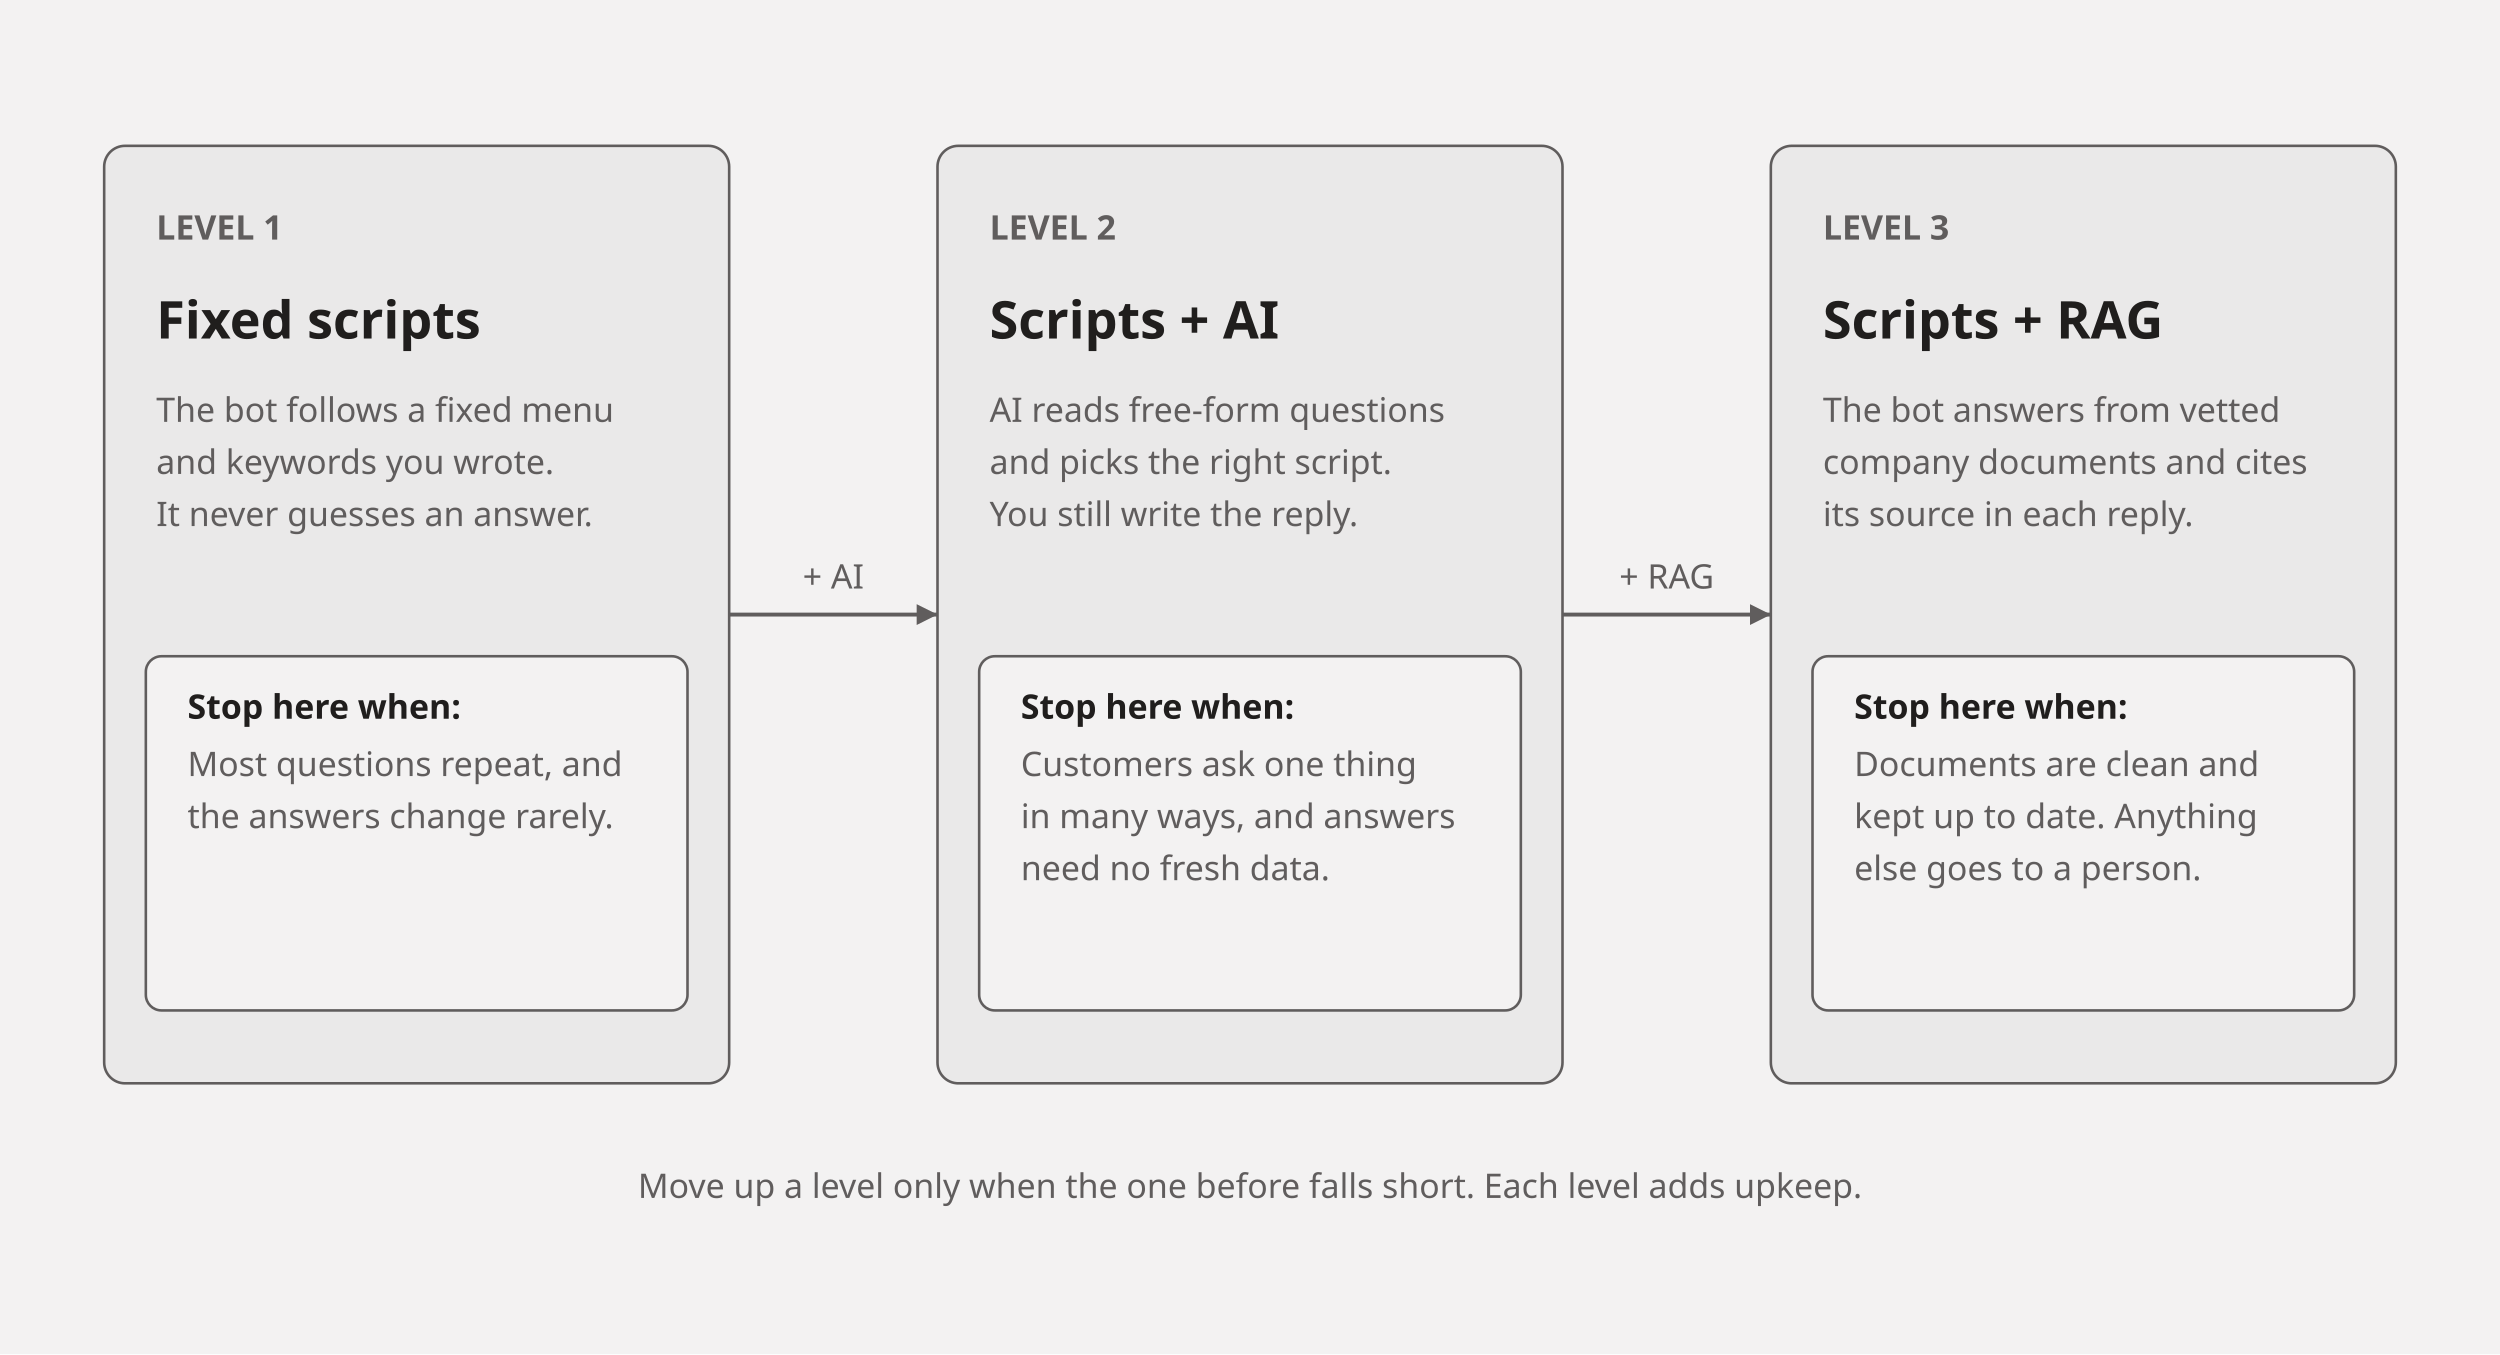
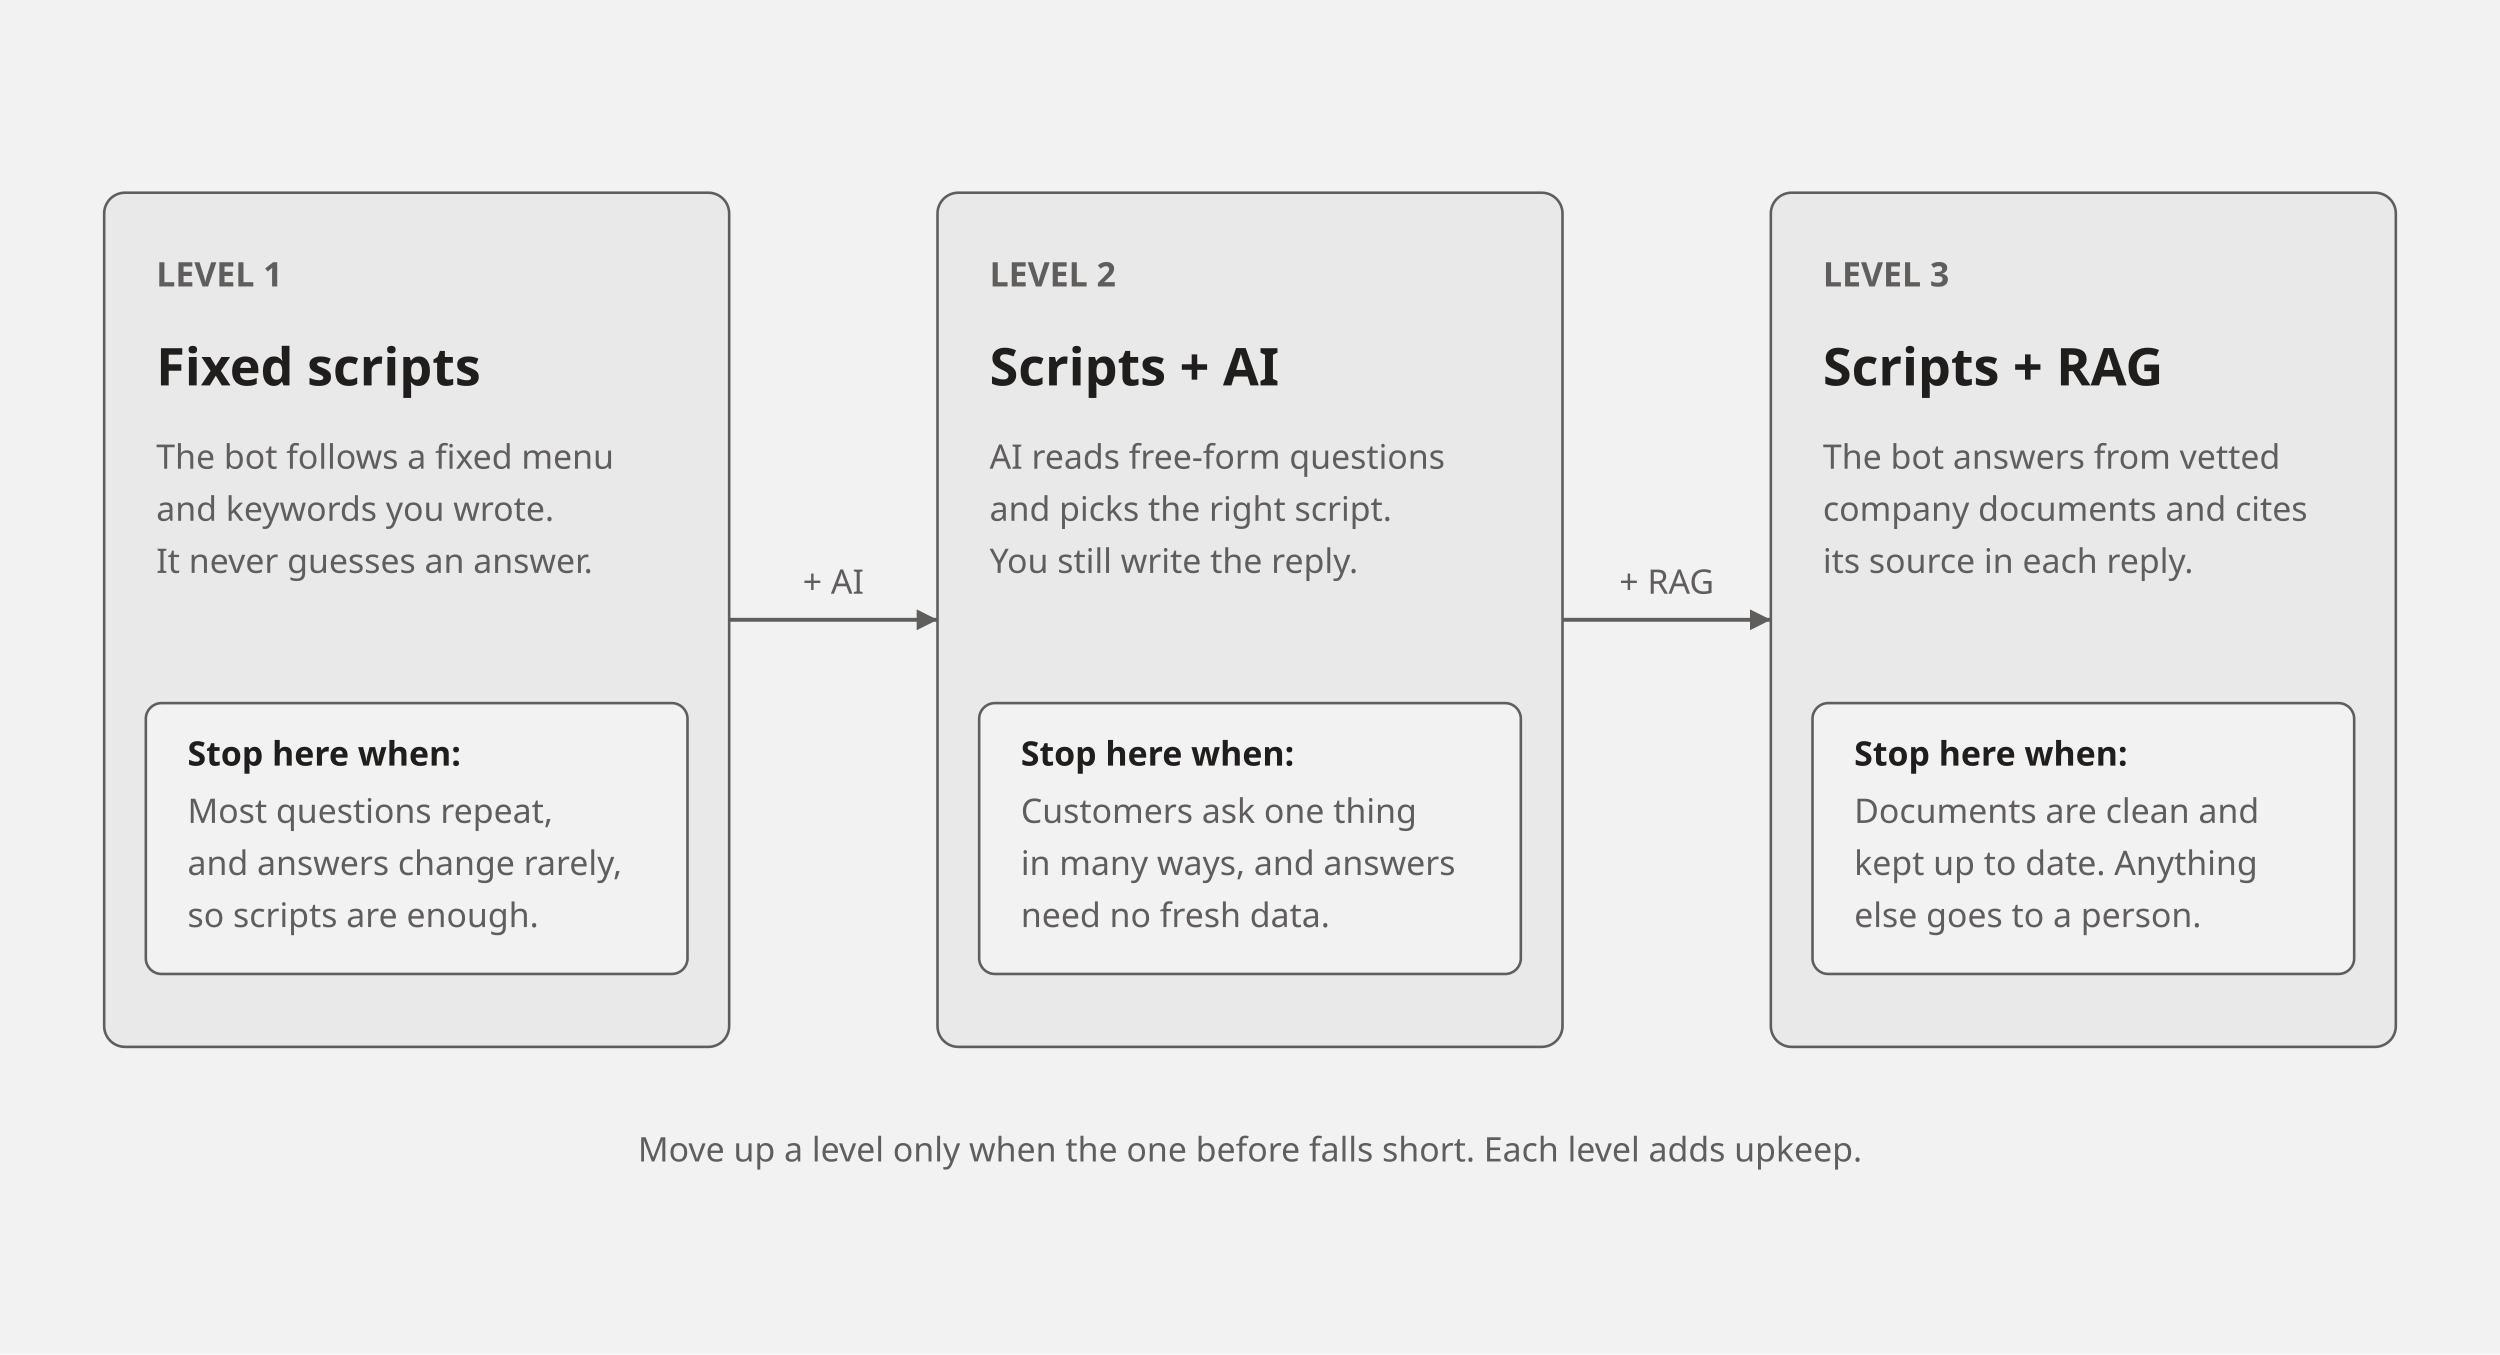
<svg xmlns="http://www.w3.org/2000/svg" viewBox="0 0 960 520" role="img" aria-labelledby="zalo-chatbot-options-en-title zalo-chatbot-options-en-desc" font-family="Archivo, Segoe UI, system-ui, sans-serif">
  <defs>
    <marker id="zo-arrow-en" viewBox="0 0 10 10" refX="10" refY="5" markerWidth="8" markerHeight="8" markerUnits="userSpaceOnUse" orient="auto">
      <path d="M0,0 L10,5 L0,10 z" fill="#605d5d" />
    </marker>
  </defs>
  <rect width="960" height="520" fill="#f3f2f2" />
  <g fill="none" stroke="#605d5d" stroke-width="1.5">
-     <path d="M280,236 H360" marker-end="url(#zo-arrow-en)" />
-     <path d="M600,236 H680" marker-end="url(#zo-arrow-en)" />
+     <path d="M280,238 H360" marker-end="url(#zo-arrow-en)" />
+     <path d="M600,238 H680" marker-end="url(#zo-arrow-en)" />
  </g>
  <g fill="#eae9e9" stroke="#605d5d" stroke-width="1">
-     <rect x="40" y="56" width="240" height="360" rx="8" />
-     <rect x="360" y="56" width="240" height="360" rx="8" />
-     <rect x="680" y="56" width="240" height="360" rx="8" />
+     <rect x="40" y="74" width="240" height="328" rx="8" />
+     <rect x="360" y="74" width="240" height="328" rx="8" />
+     <rect x="680" y="74" width="240" height="328" rx="8" />
  </g>
  <g fill="#f3f2f2" stroke="#605d5d" stroke-width="1">
-     <rect x="56" y="252" width="208" height="136" rx="6" />
-     <rect x="376" y="252" width="208" height="136" rx="6" />
-     <rect x="696" y="252" width="208" height="136" rx="6" />
+     <rect x="56" y="270" width="208" height="104" rx="6" />
+     <rect x="376" y="270" width="208" height="104" rx="6" />
+     <rect x="696" y="270" width="208" height="104" rx="6" />
  </g>
  <g font-size="13" fill="#605d5d">
-     <text x="60" y="92" font-weight="600">LEVEL 1</text>
-     <text x="380" y="92" font-weight="600">LEVEL 2</text>
-     <text x="700" y="92" font-weight="600">LEVEL 3</text>
-     <text x="60" y="162">The bot follows a fixed menu</text>
-     <text x="60" y="182">and keywords you wrote.</text>
-     <text x="60" y="202">It never guesses an answer.</text>
-     <text x="380" y="162">AI reads free-form questions</text>
-     <text x="380" y="182">and picks the right script.</text>
-     <text x="380" y="202">You still write the reply.</text>
-     <text x="700" y="162">The bot answers from vetted</text>
-     <text x="700" y="182">company documents and cites</text>
-     <text x="700" y="202">its source in each reply.</text>
-     <text x="72" y="276" font-weight="600" fill="#201e1d">Stop here when:</text>
-     <text x="72" y="298">Most questions repeat, and</text>
-     <text x="72" y="318">the answers change rarely.</text>
-     <text x="392" y="276" font-weight="600" fill="#201e1d">Stop here when:</text>
-     <text x="392" y="298">Customers ask one thing</text>
-     <text x="392" y="318">in many ways, and answers</text>
-     <text x="392" y="338">need no fresh data.</text>
-     <text x="712" y="276" font-weight="600" fill="#201e1d">Stop here when:</text>
-     <text x="712" y="298">Documents are clean and</text>
-     <text x="712" y="318">kept up to date. Anything</text>
-     <text x="712" y="338">else goes to a person.</text>
-     <text x="320" y="226" text-anchor="middle">+ AI</text>
-     <text x="640" y="226" text-anchor="middle">+ RAG</text>
-     <text x="480" y="460" text-anchor="middle">Move up a level only when the one before falls short. Each level adds upkeep.</text>
+     <text x="60" y="110" font-weight="600">LEVEL 1</text>
+     <text x="380" y="110" font-weight="600">LEVEL 2</text>
+     <text x="700" y="110" font-weight="600">LEVEL 3</text>
+     <text x="60" y="180">The bot follows a fixed menu</text>
+     <text x="60" y="200">and keywords you wrote.</text>
+     <text x="60" y="220">It never guesses an answer.</text>
+     <text x="380" y="180">AI reads free-form questions</text>
+     <text x="380" y="200">and picks the right script.</text>
+     <text x="380" y="220">You still write the reply.</text>
+     <text x="700" y="180">The bot answers from vetted</text>
+     <text x="700" y="200">company documents and cites</text>
+     <text x="700" y="220">its source in each reply.</text>
+     <text x="72" y="294" font-weight="600" fill="#201e1d">Stop here when:</text>
+     <text x="72" y="316">Most questions repeat,</text>
+     <text x="72" y="336">and answers change rarely,</text>
+     <text x="72" y="356">so scripts are enough.</text>
+     <text x="392" y="294" font-weight="600" fill="#201e1d">Stop here when:</text>
+     <text x="392" y="316">Customers ask one thing</text>
+     <text x="392" y="336">in many ways, and answers</text>
+     <text x="392" y="356">need no fresh data.</text>
+     <text x="712" y="294" font-weight="600" fill="#201e1d">Stop here when:</text>
+     <text x="712" y="316">Documents are clean and</text>
+     <text x="712" y="336">kept up to date. Anything</text>
+     <text x="712" y="356">else goes to a person.</text>
+     <text x="320" y="228" text-anchor="middle">+ AI</text>
+     <text x="640" y="228" text-anchor="middle">+ RAG</text>
+     <text x="480" y="446" text-anchor="middle">Move up a level only when the one before falls short. Each level adds upkeep.</text>
  </g>
  <g font-size="20" font-weight="600" fill="#201e1d">
-     <text x="60" y="130">Fixed scripts</text>
-     <text x="380" y="130">Scripts + AI</text>
-     <text x="700" y="130">Scripts + RAG</text>
+     <text x="60" y="148">Fixed scripts</text>
+     <text x="380" y="148">Scripts + AI</text>
+     <text x="700" y="148">Scripts + RAG</text>
  </g>
</svg>
